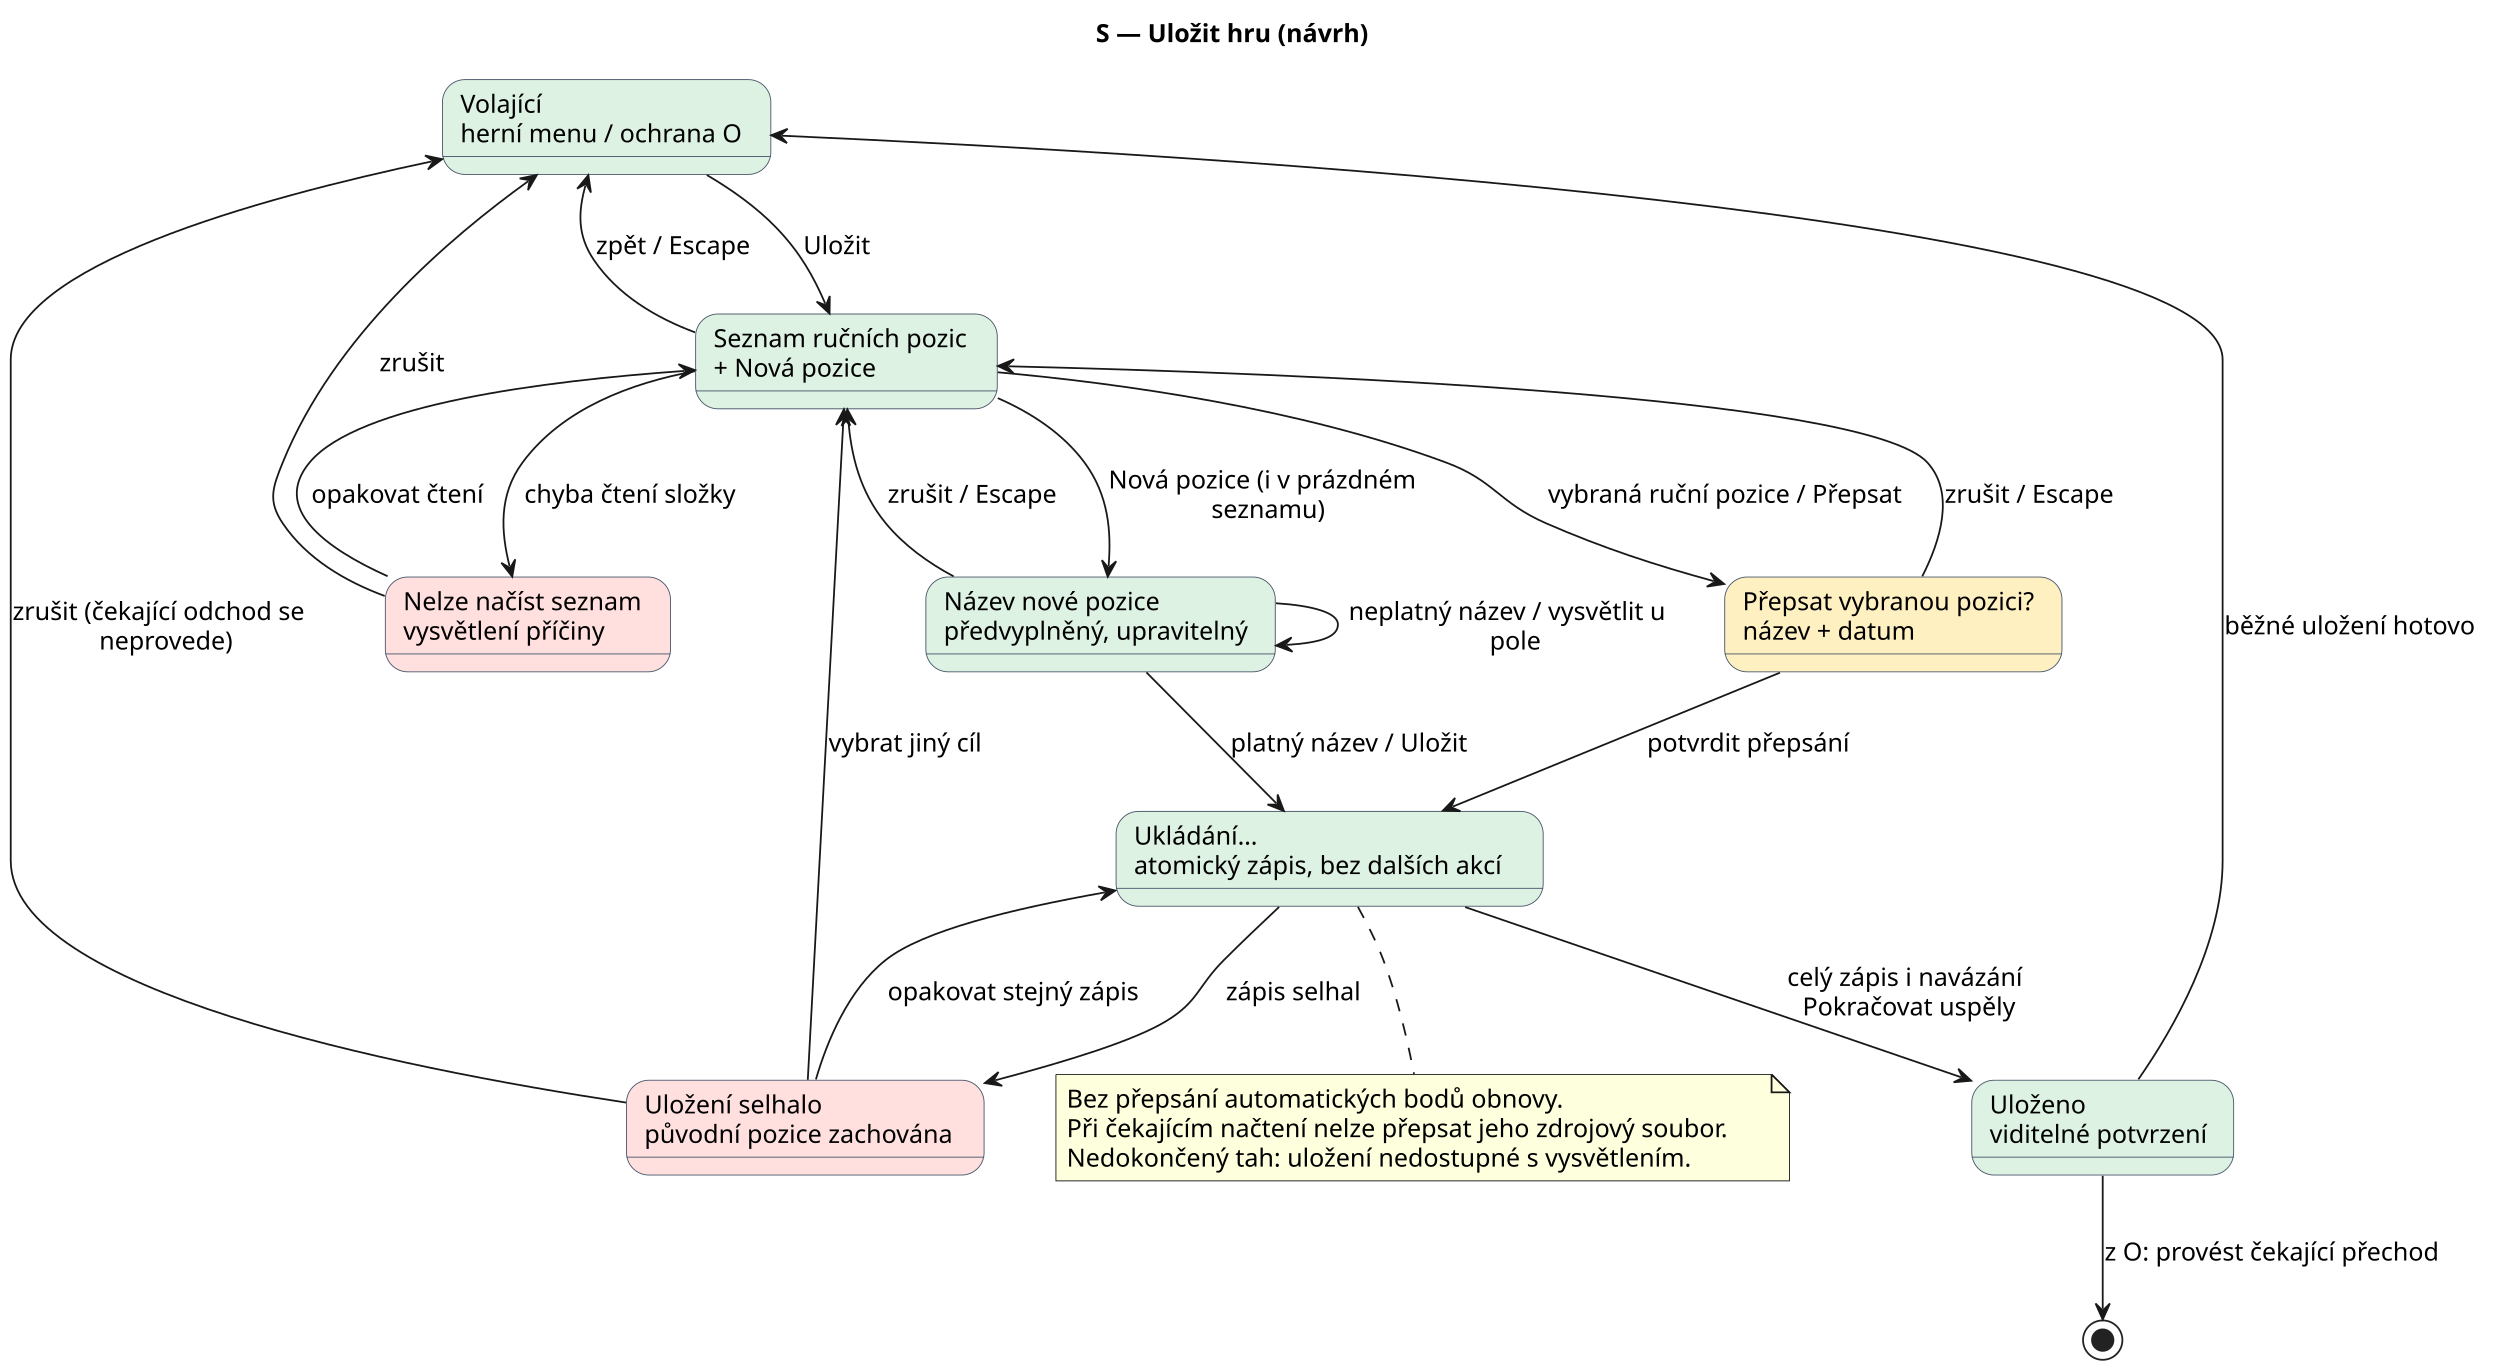
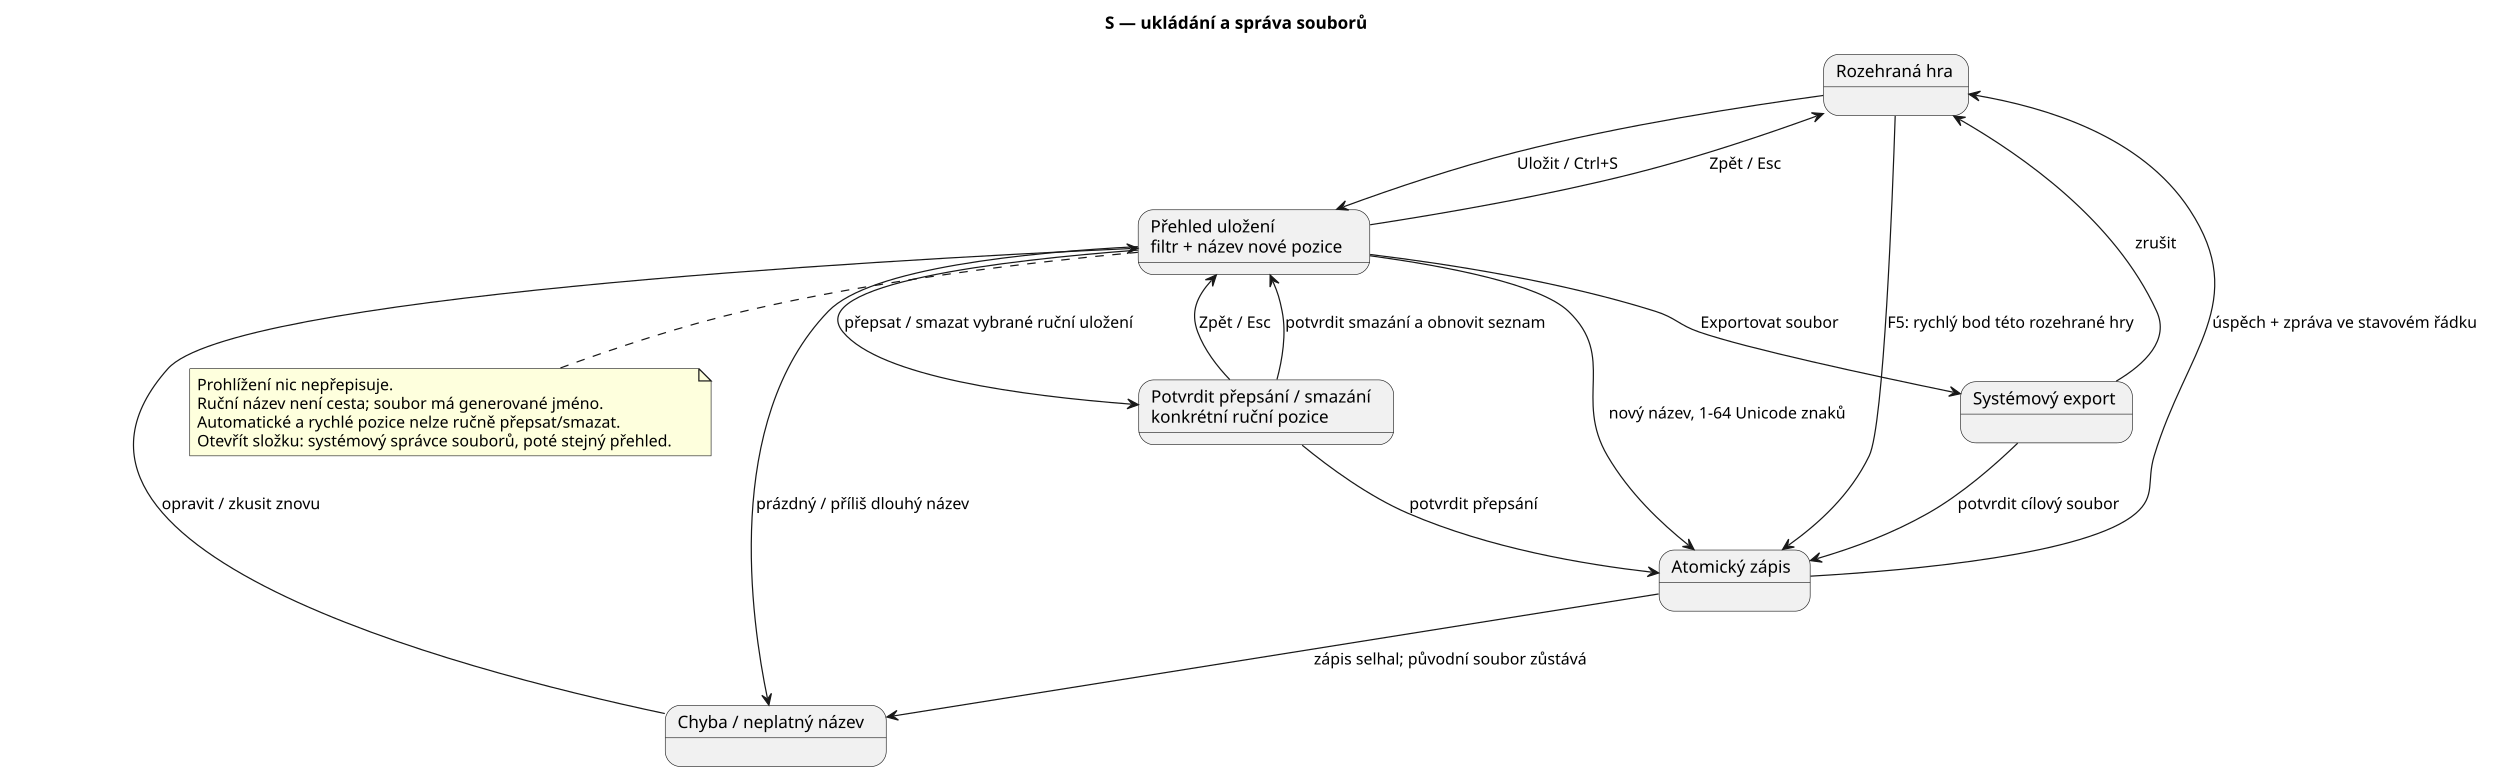
- <svg xmlns="http://www.w3.org/2000/svg" contentStyleType="text/css" data-diagram-type="STATE" height="765px" preserveAspectRatio="none" style="width:1397px;height:765px;background:#FFFFFF;" version="1.1" viewBox="0 0 1397 765" width="1397px" zoomAndPan="magnify">
+ <svg xmlns="http://www.w3.org/2000/svg" contentStyleType="text/css" data-diagram-type="STATE" height="632px" preserveAspectRatio="none" style="width:2044px;height:632px;background:#FFFFFF;" version="1.1" viewBox="0 0 2044 632" width="2044px" zoomAndPan="magnify">
  <defs />
  <g>
    <g class="title" data-source-line="1">
-       <text fill="#000000" font-family="sans-serif" font-size="14" font-weight="bold" lengthAdjust="spacing" textLength="159.175" x="612.337" y="23.535">S — Uložit hru (návrh)</text>
+       <text fill="#000000" font-family="sans-serif" font-size="14" font-weight="bold" lengthAdjust="spacing" textLength="223.542" x="903.417" y="23.535">S — ukládání a správa souborů</text>
    </g>
    <g>
-       <rect fill="#DDF2E3" height="52.977" rx="12.5" ry="12.5" style="stroke:#475569;stroke-width:0.5;" width="183.475" x="247.26" y="44.488" />
-       <line style="stroke:#475569;stroke-width:0.5;" x1="247.26" x2="430.735" y1="87.465" y2="87.465" />
-       <text fill="#000000" font-family="sans-serif" font-size="14" lengthAdjust="spacing" textLength="49.055" x="257.26" y="63.023">Volající</text>
-       <text fill="#000000" font-family="sans-serif" font-size="14" lengthAdjust="spacing" textLength="163.475" x="257.26" y="79.512">herní menu / ochrana O</text>
+       <rect fill="#F1F1F1" height="50" rx="12.5" ry="12.5" style="stroke:#181818;stroke-width:0.5;" width="118.424" x="1491.05" y="44.488" />
+       <line style="stroke:#181818;stroke-width:0.5;" x1="1491.05" x2="1609.474" y1="70.977" y2="70.977" />
+       <text fill="#000000" font-family="sans-serif" font-size="14" lengthAdjust="spacing" textLength="98.424" x="1501.05" y="63.023">Rozehraná hra</text>
    </g>
    <g>
-       <rect fill="#DDF2E3" height="52.977" rx="12.5" ry="12.5" style="stroke:#475569;stroke-width:0.5;" width="168.552" x="388.72" y="175.468" />
-       <line style="stroke:#475569;stroke-width:0.5;" x1="388.72" x2="557.272" y1="218.445" y2="218.445" />
-       <text fill="#000000" font-family="sans-serif" font-size="14" lengthAdjust="spacing" textLength="148.552" x="398.72" y="194.003">Seznam ručních pozic</text>
-       <text fill="#000000" font-family="sans-serif" font-size="14" lengthAdjust="spacing" textLength="98.362" x="398.72" y="210.492">+ Nová pozice</text>
+       <rect fill="#F1F1F1" height="52.977" rx="12.5" ry="12.5" style="stroke:#181818;stroke-width:0.5;" width="189.333" x="930.59" y="171.488" />
+       <line style="stroke:#181818;stroke-width:0.5;" x1="930.59" x2="1119.923" y1="214.465" y2="214.465" />
+       <text fill="#000000" font-family="sans-serif" font-size="14" lengthAdjust="spacing" textLength="104.939" x="940.59" y="190.023">Přehled uložení</text>
+       <text fill="#000000" font-family="sans-serif" font-size="14" lengthAdjust="spacing" textLength="169.333" x="940.59" y="206.512">filtr + název nové pozice</text>
    </g>
    <g>
-       <rect fill="#DDF2E3" height="52.977" rx="12.5" ry="12.5" style="stroke:#475569;stroke-width:0.5;" width="195.26" x="517.37" y="322.438" />
-       <line style="stroke:#475569;stroke-width:0.5;" x1="517.37" x2="712.63" y1="365.415" y2="365.415" />
-       <text fill="#000000" font-family="sans-serif" font-size="14" lengthAdjust="spacing" textLength="126.793" x="527.37" y="340.973">Název nové pozice</text>
-       <text fill="#000000" font-family="sans-serif" font-size="14" lengthAdjust="spacing" textLength="175.26" x="527.37" y="357.462">předvyplněný, upravitelný</text>
+       <rect fill="#F1F1F1" height="52.977" rx="12.5" ry="12.5" style="stroke:#181818;stroke-width:0.5;" width="208.46" x="931.03" y="310.598" />
+       <line style="stroke:#181818;stroke-width:0.5;" x1="931.03" x2="1139.49" y1="353.575" y2="353.575" />
+       <text fill="#000000" font-family="sans-serif" font-size="14" lengthAdjust="spacing" textLength="188.46" x="941.03" y="329.133">Potvrdit přepsání / smazání</text>
+       <text fill="#000000" font-family="sans-serif" font-size="14" lengthAdjust="spacing" textLength="152.79" x="941.03" y="345.622">konkrétní ruční pozice</text>
    </g>
    <g>
-       <rect fill="#FFF0C2" height="52.977" rx="12.5" ry="12.5" style="stroke:#475569;stroke-width:0.5;" width="188.458" x="963.77" y="322.438" />
-       <line style="stroke:#475569;stroke-width:0.5;" x1="963.77" x2="1152.228" y1="365.415" y2="365.415" />
-       <text fill="#000000" font-family="sans-serif" font-size="14" lengthAdjust="spacing" textLength="168.458" x="973.77" y="340.973">Přepsat vybranou pozici?</text>
-       <text fill="#000000" font-family="sans-serif" font-size="14" lengthAdjust="spacing" textLength="103.018" x="973.77" y="357.462">název + datum</text>
+       <rect fill="#F1F1F1" height="50" rx="12.5" ry="12.5" style="stroke:#181818;stroke-width:0.5;" width="123.462" x="1356.53" y="449.708" />
+       <line style="stroke:#181818;stroke-width:0.5;" x1="1356.53" x2="1479.992" y1="476.197" y2="476.197" />
+       <text fill="#000000" font-family="sans-serif" font-size="14" lengthAdjust="spacing" textLength="103.462" x="1366.53" y="468.243">Atomický zápis</text>
    </g>
    <g>
-       <rect fill="#DDF2E3" height="52.977" rx="12.5" ry="12.5" style="stroke:#475569;stroke-width:0.5;" width="238.654" x="623.67" y="453.418" />
-       <line style="stroke:#475569;stroke-width:0.5;" x1="623.67" x2="862.324" y1="496.395" y2="496.395" />
-       <text fill="#000000" font-family="sans-serif" font-size="14" lengthAdjust="spacing" textLength="72.939" x="633.67" y="471.953">Ukládání…</text>
-       <text fill="#000000" font-family="sans-serif" font-size="14" lengthAdjust="spacing" textLength="218.654" x="633.67" y="488.442">atomický zápis, bez dalších akcí</text>
+       <rect fill="#F1F1F1" height="50" rx="12.5" ry="12.5" style="stroke:#181818;stroke-width:0.5;" width="180.672" x="543.92" y="576.708" />
+       <line style="stroke:#181818;stroke-width:0.5;" x1="543.92" x2="724.592" y1="603.197" y2="603.197" />
+       <text fill="#000000" font-family="sans-serif" font-size="14" lengthAdjust="spacing" textLength="160.672" x="553.92" y="595.243">Chyba / neplatný název</text>
    </g>
    <g>
-       <rect fill="#FFE0DF" height="52.977" rx="12.5" ry="12.5" style="stroke:#475569;stroke-width:0.5;" width="199.819" x="350.09" y="603.638" />
-       <line style="stroke:#475569;stroke-width:0.5;" x1="350.09" x2="549.909" y1="646.615" y2="646.615" />
-       <text fill="#000000" font-family="sans-serif" font-size="14" lengthAdjust="spacing" textLength="103.387" x="360.09" y="622.173">Uložení selhalo</text>
-       <text fill="#000000" font-family="sans-serif" font-size="14" lengthAdjust="spacing" textLength="179.819" x="360.09" y="638.662">původní pozice zachována</text>
+       <rect fill="#F1F1F1" height="50" rx="12.5" ry="12.5" style="stroke:#181818;stroke-width:0.5;" width="140.449" x="1603.03" y="312.088" />
+       <line style="stroke:#181818;stroke-width:0.5;" x1="1603.03" x2="1743.479" y1="338.577" y2="338.577" />
+       <text fill="#000000" font-family="sans-serif" font-size="14" lengthAdjust="spacing" textLength="120.449" x="1613.03" y="330.623">Systémový export</text>
    </g>
-     <g>
-       <rect fill="#FFE0DF" height="52.977" rx="12.5" ry="12.5" style="stroke:#475569;stroke-width:0.5;" width="159.337" x="215.33" y="322.438" />
-       <line style="stroke:#475569;stroke-width:0.5;" x1="215.33" x2="374.667" y1="365.415" y2="365.415" />
-       <text fill="#000000" font-family="sans-serif" font-size="14" lengthAdjust="spacing" textLength="139.337" x="225.33" y="340.973">Nelze načíst seznam</text>
-       <text fill="#000000" font-family="sans-serif" font-size="14" lengthAdjust="spacing" textLength="116.799" x="225.33" y="357.462">vysvětlení příčiny</text>
+     <g class="entity" data-qualified-name="GMN2" data-source-line="26" id="ent0003">
+       <path d="M155.12,301.468 L155.12,372.711 L581.393,372.711 L581.393,311.468 L571.393,301.468 L155.12,301.468" fill="#FEFFDD" style="stroke:#181818;stroke-width:0.5;" />
+       <path d="M571.393,301.468 L571.393,311.468 L581.393,311.468 L571.393,301.468" fill="#FEFFDD" style="stroke:#181818;stroke-width:1;" />
+       <text fill="#000000" font-family="sans-serif" font-size="13" lengthAdjust="spacing" textLength="167.305" x="161.12" y="319.037">Prohlížení nic nepřepisuje.</text>
+       <text fill="#000000" font-family="sans-serif" font-size="13" lengthAdjust="spacing" textLength="344.221" x="161.12" y="334.347">Ruční název není cesta; soubor má generované jméno.</text>
+       <text fill="#000000" font-family="sans-serif" font-size="13" lengthAdjust="spacing" textLength="363.378" x="161.12" y="349.658">Automatické a rychlé pozice nelze ručně přepsat/smazat.</text>
+       <text fill="#000000" font-family="sans-serif" font-size="13" lengthAdjust="spacing" textLength="405.272" x="161.12" y="364.968">Otevřít složku: systémový správce souborů, poté stejný přehled.</text>
    </g>
-     <g>
-       <rect fill="#DDF2E3" height="52.977" rx="12.5" ry="12.5" style="stroke:#475569;stroke-width:0.5;" width="146.335" x="1101.83" y="603.638" />
-       <line style="stroke:#475569;stroke-width:0.5;" x1="1101.83" x2="1248.165" y1="646.615" y2="646.615" />
-       <text fill="#000000" font-family="sans-serif" font-size="14" lengthAdjust="spacing" textLength="55.46" x="1111.83" y="622.173">Uloženo</text>
-       <text fill="#000000" font-family="sans-serif" font-size="14" lengthAdjust="spacing" textLength="126.335" x="1111.83" y="638.662">viditelné potvrzení</text>
+     <g class="link" data-entity-1="ent0002" data-entity-2="ent0003" data-link-type="dependency" data-source-line="10" id="lnk2">
+       <path d="M1490.64,78.048 C1427.61,86.688 1325.56,102.518 1239.26,124.488 C1189.46,137.168 1140.226,153.79 1098.516,169.02" fill="none" id="Game-to-List" style="stroke:#181818;stroke-width:1;" />
+       <polygon fill="#181818" points="1092.88,171.078,1102.706,171.749,1097.577,169.363,1099.962,164.234,1092.88,171.078" style="stroke:#181818;stroke-width:1;" />
+       <text fill="#000000" font-family="sans-serif" font-size="13" lengthAdjust="spacing" textLength="92.136" x="1240.26" y="138.057">Uložit / Ctrl+S</text>
    </g>
-     <ellipse cx="1175" cy="748.858" fill="none" rx="11" ry="11" style="stroke:#222222;stroke-width:1;" />
-     <ellipse cx="1175" cy="748.858" fill="#222222" rx="6" ry="6" style="stroke:#222222;stroke-width:1;" />
-     <g class="entity" data-qualified-name="GMN2" data-source-line="39" id="ent0003">
-       <path d="M590.05,600.398 L590.05,659.863 L999.953,659.863 L999.953,610.398 L989.953,600.398 L590.05,600.398" fill="#FEFFDD" style="stroke:#181818;stroke-width:0.5;" />
-       <path d="M989.953,600.398 L989.953,610.398 L999.953,610.398 L989.953,600.398" fill="#FEFFDD" style="stroke:#181818;stroke-width:1;" />
-       <text fill="#000000" font-family="sans-serif" font-size="14" lengthAdjust="spacing" textLength="287.82" x="596.05" y="618.933">Bez přepsání automatických bodů obnovy.</text>
-       <text fill="#000000" font-family="sans-serif" font-size="14" lengthAdjust="spacing" textLength="388.903" x="596.05" y="635.422">Při čekajícím načtení nelze přepsat jeho zdrojový soubor.</text>
-       <text fill="#000000" font-family="sans-serif" font-size="14" lengthAdjust="spacing" textLength="361.587" x="596.05" y="651.91">Nedokončený tah: uložení nedostupné s vysvětlením.</text>
+     <g class="link" data-entity-1="ent0003" data-entity-2="ent0002" data-link-type="dependency" data-source-line="11" id="lnk3">
+       <path d="M1120.23,183.768 C1182.45,174.218 1265.27,159.788 1337.26,141.488 C1389.96,128.098 1442.828,110.26 1485.168,94.94" fill="none" id="List-to-Game" style="stroke:#181818;stroke-width:1;" />
+       <polygon fill="#181818" points="1490.81,92.898,1480.986,92.199,1486.108,94.6,1483.708,99.722,1490.81,92.898" style="stroke:#181818;stroke-width:1;" />
+       <text fill="#000000" font-family="sans-serif" font-size="13" lengthAdjust="spacing" textLength="63.521" x="1397.55" y="138.057">Zpět / Esc</text>
    </g>
-     <g class="link" data-entity-1="ent0002" data-entity-2="ent0003" data-link-type="dependency" data-source-line="19" id="lnk2">
-       <path d="M394.98,97.788 C408.84,105.938 422.89,115.888 434,127.468 C447.1,141.108 454.638,154.527 461.188,169.747" fill="none" id="Caller-to-List" style="stroke:#181818;stroke-width:1;" />
-       <polygon fill="#181818" points="463.56,175.258,463.676,165.41,461.584,170.666,456.328,168.572,463.56,175.258" style="stroke:#181818;stroke-width:1;" />
-       <text fill="#000000" font-family="sans-serif" font-size="14" lengthAdjust="spacing" textLength="39.655" x="448.89" y="142.003">Uložit</text>
+     <g class="link" data-entity-1="ent0003" data-entity-2="ent0005" data-link-type="dependency" data-source-line="12" id="lnk4">
+       <path d="M1120.12,209.098 C1183.33,217.728 1258.92,232.308 1282.26,254.468 C1321.74,291.958 1286.63,325.798 1314.26,372.708 C1332.26,403.288 1357.306,427.056 1380.376,445.626" fill="none" id="List-to-Write" style="stroke:#181818;stroke-width:1;" />
+       <polygon fill="#181818" points="1385.05,449.388,1380.547,440.629,1381.155,446.253,1375.531,446.861,1385.05,449.388" style="stroke:#181818;stroke-width:1;" />
+       <text fill="#000000" font-family="sans-serif" font-size="13" lengthAdjust="spacing" textLength="208.26" x="1315.26" y="342.157">nový název, 1-64 Unicode znaků</text>
    </g>
-     <g class="link" data-entity-1="ent0003" data-entity-2="ent0002" data-link-type="dependency" data-source-line="20" id="lnk3">
-       <path d="M388.47,185.758 C366.47,177.558 345.25,164.918 332,145.468 C322.62,131.698 322.963,118.739 327.163,103.629" fill="none" id="List-to-Caller" style="stroke:#181818;stroke-width:1;" />
-       <polygon fill="#181818" points="328.77,97.848,322.506,105.448,327.431,102.666,330.214,107.591,328.77,97.848" style="stroke:#181818;stroke-width:1;" />
-       <text fill="#000000" font-family="sans-serif" font-size="14" lengthAdjust="spacing" textLength="92.312" x="333" y="142.003">zpět / Escape</text>
+     <g class="link" data-entity-1="ent0003" data-entity-2="ent0006" data-link-type="dependency" data-source-line="13" id="lnk5">
+       <path d="M930.34,201.638 C839.5,206.308 711.37,219.158 677.26,254.468 C590.56,344.208 614.327,507.844 627.398,570.644" fill="none" id="List-to-Error" style="stroke:#181818;stroke-width:1;" />
+       <polygon fill="#181818" points="628.62,576.518,630.702,566.892,627.601,571.623,622.87,568.522,628.62,576.518" style="stroke:#181818;stroke-width:1;" />
+       <text fill="#000000" font-family="sans-serif" font-size="13" lengthAdjust="spacing" textLength="185.371" x="618.16" y="416.277">prázdný / příliš dlouhý název</text>
    </g>
-     <g class="link" data-entity-1="ent0003" data-entity-2="ent0008" data-link-type="dependency" data-source-line="21" id="lnk4">
-       <path d="M388.27,207.418 C352.6,214.018 314.28,228.308 292,258.438 C278.6,276.568 279.871,297.051 284.771,316.451" fill="none" id="List-to-ListError" style="stroke:#181818;stroke-width:1;" />
-       <polygon fill="#181818" points="286.24,322.268,287.914,312.563,285.016,317.421,280.158,314.522,286.24,322.268" style="stroke:#181818;stroke-width:1;" />
-       <text fill="#000000" font-family="sans-serif" font-size="14" lengthAdjust="spacing" textLength="124.824" x="293" y="280.973">chyba čtení složky</text>
+     <g class="link" data-entity-1="ent0006" data-entity-2="ent0003" data-link-type="dependency" data-source-line="14" id="lnk6">
+       <path d="M543.52,583.398 C367.06,545.998 6,448.918 137.26,301.468 C189.37,242.928 706.136,213.234 924.356,203.194" fill="none" id="Error-to-List" style="stroke:#181818;stroke-width:1;" />
+       <polygon fill="#181818" points="930.35,202.918,921.176,199.336,925.355,203.148,921.543,207.328,930.35,202.918" style="stroke:#181818;stroke-width:1;" />
+       <text fill="#000000" font-family="sans-serif" font-size="13" lengthAdjust="spacing" textLength="139.839" x="132.17" y="416.277">opravit / zkusit znovu</text>
    </g>
-     <g class="link" data-entity-1="ent0008" data-entity-2="ent0003" data-link-type="dependency" data-source-line="22" id="lnk5">
-       <path d="M216.61,322.008 C181.29,306.138 151.75,283.988 173,258.438 C199.97,226.018 303.495,212.884 382.415,207.274" fill="none" id="ListError-to-List" style="stroke:#181818;stroke-width:1;" />
-       <polygon fill="#181818" points="388.4,206.848,379.139,203.496,383.413,207.203,379.706,211.476,388.4,206.848" style="stroke:#181818;stroke-width:1;" />
-       <text fill="#000000" font-family="sans-serif" font-size="14" lengthAdjust="spacing" textLength="99.511" x="174" y="280.973">opakovat čtení</text>
+     <g class="link" data-entity-1="ent0003" data-entity-2="ent0004" data-link-type="dependency" data-source-line="15" id="lnk7">
+       <path d="M930.36,204.478 C819.89,212.778 656.42,231.928 689.26,271.468 C719.56,307.958 834.378,323.499 924.768,330.439" fill="none" id="List-to-Confirm" style="stroke:#181818;stroke-width:1;" />
+       <polygon fill="#181818" points="930.75,330.898,922.083,326.221,925.765,330.515,921.47,334.198,930.75,330.898" style="stroke:#181818;stroke-width:1;" />
+       <text fill="#000000" font-family="sans-serif" font-size="13" lengthAdjust="spacing" textLength="248.13" x="690.26" y="268.037">přepsat / smazat vybrané ruční uložení</text>
    </g>
-     <g class="link" data-entity-1="ent0008" data-entity-2="ent0002" data-link-type="dependency" data-source-line="23" id="lnk6">
-       <path d="M214.97,333.028 C192.83,324.828 171.27,312.128 158,292.438 C149.56,279.908 152.32,272.448 158,258.438 C186.57,187.988 251.071,133.005 295.161,101.254" fill="none" id="ListError-to-Caller" style="stroke:#181818;stroke-width:1;" />
-       <polygon fill="#181818" points="300.03,97.748,290.389,99.762,295.973,100.67,295.064,106.254,300.03,97.748" style="stroke:#181818;stroke-width:1;" />
-       <text fill="#000000" font-family="sans-serif" font-size="14" lengthAdjust="spacing" textLength="38.862" x="212.01" y="207.483">zrušit</text>
+     <g class="link" data-entity-1="ent0004" data-entity-2="ent0003" data-link-type="dependency" data-source-line="16" id="lnk8">
+       <path d="M1005.48,310.408 C995.1,299.568 984.7,286.068 979.26,271.468 C973.06,254.848 978.543,242.475 990.493,229.215" fill="none" id="Confirm-to-List" style="stroke:#181818;stroke-width:1;" />
+       <polygon fill="#181818" points="994.51,224.758,985.514,228.766,991.163,228.472,991.456,234.122,994.51,224.758" style="stroke:#181818;stroke-width:1;" />
+       <text fill="#000000" font-family="sans-serif" font-size="13" lengthAdjust="spacing" textLength="63.521" x="980.26" y="268.037">Zpět / Esc</text>
    </g>
-     <g class="link" data-entity-1="ent0003" data-entity-2="ent0004" data-link-type="dependency" data-source-line="24" id="lnk7">
-       <path d="M557.56,222.468 C576.19,230.628 593.93,242.158 606,258.438 C619.48,276.628 621.067,296.938 619.487,316.328" fill="none" id="List-to-Name" style="stroke:#181818;stroke-width:1;" />
-       <polygon fill="#181818" points="619,322.308,623.718,313.663,619.406,317.325,615.744,313.013,619,322.308" style="stroke:#181818;stroke-width:1;" />
-       <text fill="#000000" font-family="sans-serif" font-size="14" lengthAdjust="spacing" textLength="180.606" x="619.44" y="272.973">Nová pozice (i v prázdném</text>
-       <text fill="#000000" font-family="sans-serif" font-size="14" lengthAdjust="spacing" textLength="65.693" x="676.896" y="289.462">seznamu)</text>
+     <g class="link" data-entity-1="ent0004" data-entity-2="ent0003" data-link-type="dependency" data-source-line="17" id="lnk9">
+       <path d="M1044.05,310.268 C1048.38,294.158 1051.95,273.038 1048.26,254.468 C1046.26,244.438 1044.817,239.459 1040.847,230.349" fill="none" id="Confirm-to-List-1" style="stroke:#181818;stroke-width:1;" />
+       <polygon fill="#181818" points="1038.45,224.848,1038.379,234.697,1040.447,229.432,1045.712,231.501,1038.45,224.848" style="stroke:#181818;stroke-width:1;" />
+       <text fill="#000000" font-family="sans-serif" font-size="13" lengthAdjust="spacing" textLength="222.187" x="1050.79" y="268.037">potvrdit smazání a obnovit seznam</text>
    </g>
-     <g class="link" data-entity-1="ent0004" data-entity-2="ent0003" data-link-type="dependency" data-source-line="26" id="lnk9">
-       <path d="M532.89,322.088 C518.63,314.468 505.15,304.748 495,292.438 C480.24,274.538 475.657,254.187 474.007,234.717" fill="none" id="Name-to-List" style="stroke:#181818;stroke-width:1;" />
-       <polygon fill="#181818" points="473.5,228.738,470.274,238.044,473.922,233.72,478.246,237.368,473.5,228.738" style="stroke:#181818;stroke-width:1;" />
-       <text fill="#000000" font-family="sans-serif" font-size="14" lengthAdjust="spacing" textLength="101.302" x="496" y="280.973">zrušit / Escape</text>
+     <g class="link" data-entity-1="ent0004" data-entity-2="ent0005" data-link-type="dependency" data-source-line="18" id="lnk10">
+       <path d="M1064.67,364.008 C1086.96,382.288 1119.14,405.888 1151.26,419.708 C1217.94,448.398 1294.689,461.415 1350.229,467.785" fill="none" id="Confirm-to-Write" style="stroke:#181818;stroke-width:1;" />
+       <polygon fill="#181818" points="1356.19,468.468,1347.704,463.469,1351.223,467.899,1346.793,471.417,1356.19,468.468" style="stroke:#181818;stroke-width:1;" />
+       <text fill="#000000" font-family="sans-serif" font-size="13" lengthAdjust="spacing" textLength="108.551" x="1152.26" y="416.277">potvrdit přepsání</text>
    </g>
-     <g class="link" data-entity-1="ent0004" data-entity-2="ent0004" data-link-type="dependency" data-source-line="25" id="lnk8">
-       <path d="M713.04,337.098 C733.18,338.368 747.63,342.308 747.63,348.928 C747.63,355.548 739.168,359.111 719.028,360.381" fill="none" id="Name-to-Name" style="stroke:#181818;stroke-width:1;" />
-       <polygon fill="#181818" points="713.04,360.758,722.274,364.184,718.03,360.444,721.77,356.2,713.04,360.758" style="stroke:#181818;stroke-width:1;" />
-       <text fill="#000000" font-family="sans-serif" font-size="14" lengthAdjust="spacing" textLength="186.867" x="753.63" y="346.463">neplatný název / vysvětlit u</text>
-       <text fill="#000000" font-family="sans-serif" font-size="14" lengthAdjust="spacing" textLength="29.258" x="832.435" y="362.952">pole</text>
+     <g class="link" data-entity-1="ent0005" data-entity-2="ent0006" data-link-type="dependency" data-source-line="19" id="lnk11">
+       <path d="M1356.08,485.618 C1218.19,507.608 892.125,559.594 730.975,585.284" fill="none" id="Write-to-Error" style="stroke:#181818;stroke-width:1;" />
+       <polygon fill="#181818" points="725.05,586.228,734.567,588.761,729.988,585.441,733.308,580.861,725.05,586.228" style="stroke:#181818;stroke-width:1;" />
+       <text fill="#000000" font-family="sans-serif" font-size="13" lengthAdjust="spacing" textLength="233.632" x="1074.2" y="543.277">zápis selhal; původní soubor zůstává</text>
    </g>
-     <g class="link" data-entity-1="ent0004" data-entity-2="ent0006" data-link-type="dependency" data-source-line="27" id="lnk10">
-       <path d="M640.6,375.718 C662.92,398.218 690.913,426.42 713.223,448.9" fill="none" id="Name-to-Writing" style="stroke:#181818;stroke-width:1;" />
-       <polygon fill="#181818" points="717.45,453.158,713.949,443.952,713.928,449.609,708.271,449.588,717.45,453.158" style="stroke:#181818;stroke-width:1;" />
-       <text fill="#000000" font-family="sans-serif" font-size="14" lengthAdjust="spacing" textLength="141.606" x="687.66" y="419.953">platný název / Uložit</text>
+     <g class="link" data-entity-1="ent0005" data-entity-2="ent0002" data-link-type="dependency" data-source-line="20" id="lnk12">
+       <path d="M1480.23,471.078 C1564,466.278 1707.39,453.288 1746.26,419.708 C1762.85,405.378 1754.9,393.698 1761.26,372.708 C1787.44,286.228 1839.79,247.058 1790.26,171.488 C1750.67,111.088 1672.945,87.747 1615.655,77.977" fill="none" id="Write-to-Game" style="stroke:#181818;stroke-width:1;" />
+       <polygon fill="#181818" points="1609.74,76.968,1617.939,82.424,1614.669,77.809,1619.284,74.538,1609.74,76.968" style="stroke:#181818;stroke-width:1;" />
+       <text fill="#000000" font-family="sans-serif" font-size="13" lengthAdjust="spacing" textLength="227.595" x="1808.78" y="268.037">úspěch + zpráva ve stavovém řádku</text>
    </g>
-     <g class="link" data-entity-1="ent0003" data-entity-2="ent0005" data-link-type="dependency" data-source-line="28" id="lnk11">
-       <path d="M557.53,208.028 C626.67,214.268 726.05,228.068 808,258.438 C835.3,268.558 837.32,280.778 864,292.438 C895.46,306.188 925.471,315.97 957.681,324.75" fill="none" id="List-to-Overwrite" style="stroke:#181818;stroke-width:1;" />
-       <polygon fill="#181818" points="963.47,326.328,955.839,320.102,958.646,325.013,953.735,327.821,963.47,326.328" style="stroke:#181818;stroke-width:1;" />
-       <text fill="#000000" font-family="sans-serif" font-size="14" lengthAdjust="spacing" textLength="207.273" x="865" y="280.973">vybraná ruční pozice / Přepsat</text>
+     <g class="link" data-entity-1="ent0002" data-entity-2="ent0005" data-link-type="dependency" data-source-line="24" id="lnk16">
+       <path d="M1549.51,94.808 C1547.31,162.188 1540.22,347.958 1528.26,372.708 C1512.8,404.688 1487.255,427.86 1462.314,445.76" fill="none" id="Game-to-Write" style="stroke:#181818;stroke-width:1;" />
+       <polygon fill="#181818" points="1457.44,449.258,1467.084,447.26,1461.502,446.343,1462.419,440.761,1457.44,449.258" style="stroke:#181818;stroke-width:1;" />
+       <text fill="#000000" font-family="sans-serif" font-size="13" lengthAdjust="spacing" textLength="210.615" x="1543.13" y="268.037">F5: rychlý bod této rozehrané hry</text>
    </g>
-     <g class="link" data-entity-1="ent0005" data-entity-2="ent0003" data-link-type="dependency" data-source-line="29" id="lnk12">
-       <path d="M1074.17,322.048 C1084.25,302.268 1092.63,275.568 1077,258.438 C1042.69,220.828 721.578,208.524 563.588,204.684" fill="none" id="Overwrite-to-List" style="stroke:#181818;stroke-width:1;" />
-       <polygon fill="#181818" points="557.59,204.538,566.49,208.756,562.588,204.66,566.684,200.758,557.59,204.538" style="stroke:#181818;stroke-width:1;" />
-       <text fill="#000000" font-family="sans-serif" font-size="14" lengthAdjust="spacing" textLength="101.302" x="1086.65" y="280.973">zrušit / Escape</text>
+     <g class="link" data-entity-1="ent0003" data-entity-2="ent0007" data-link-type="dependency" data-source-line="21" id="lnk13">
+       <path d="M1120.18,208.078 C1186.55,216.118 1276.67,230.408 1353.26,254.468 C1370.14,259.768 1372.53,265.688 1389.26,271.468 C1428.09,284.878 1526.184,306.087 1596.944,320.677" fill="none" id="List-to-Export" style="stroke:#181818;stroke-width:1;" />
+       <polygon fill="#181818" points="1602.82,321.888,1594.813,316.153,1597.923,320.879,1593.198,323.988,1602.82,321.888" style="stroke:#181818;stroke-width:1;" />
+       <text fill="#000000" font-family="sans-serif" font-size="13" lengthAdjust="spacing" textLength="116.403" x="1390.26" y="268.037">Exportovat soubor</text>
    </g>
-     <g class="link" data-entity-1="ent0005" data-entity-2="ent0006" data-link-type="dependency" data-source-line="30" id="lnk13">
-       <path d="M994.63,375.878 C939.84,398.308 866.583,428.305 811.813,450.725" fill="none" id="Overwrite-to-Writing" style="stroke:#181818;stroke-width:1;" />
-       <polygon fill="#181818" points="806.26,452.998,816.105,453.291,810.887,451.104,813.074,445.887,806.26,452.998" style="stroke:#181818;stroke-width:1;" />
-       <text fill="#000000" font-family="sans-serif" font-size="14" lengthAdjust="spacing" textLength="116.901" x="920.36" y="419.953">potvrdit přepsání</text>
+     <g class="link" data-entity-1="ent0007" data-entity-2="ent0002" data-link-type="dependency" data-source-line="22" id="lnk14">
+       <path d="M1730.22,311.648 C1754.03,297.498 1773.97,277.868 1763.26,254.468 C1729.3,180.268 1654.201,127.57 1602.481,97.82" fill="none" id="Export-to-Game" style="stroke:#181818;stroke-width:1;" />
+       <polygon fill="#181818" points="1597.28,94.828,1603.087,102.783,1601.614,97.321,1607.076,95.849,1597.28,94.828" style="stroke:#181818;stroke-width:1;" />
+       <text fill="#000000" font-family="sans-serif" font-size="13" lengthAdjust="spacing" textLength="36.086" x="1745.64" y="203.047">zrušit</text>
    </g>
-     <g class="link" data-entity-1="ent0006" data-entity-2="ent0007" data-link-type="dependency" data-source-line="31" id="lnk14">
-       <path d="M714.75,506.808 C704.9,516.028 693.85,526.548 684,536.398 C669.32,551.068 669.7,559.558 652,570.398 C634.13,581.338 597.491,592.735 556.101,603.675" fill="none" id="Writing-to-Error" style="stroke:#181818;stroke-width:1;" />
-       <polygon fill="#181818" points="550.3,605.208,560.023,606.776,555.134,603.931,557.979,599.041,550.3,605.208" style="stroke:#181818;stroke-width:1;" />
-       <text fill="#000000" font-family="sans-serif" font-size="14" lengthAdjust="spacing" textLength="79.632" x="685" y="558.933">zápis selhal</text>
+     <g class="link" data-entity-1="ent0007" data-entity-2="ent0005" data-link-type="dependency" data-source-line="23" id="lnk15">
+       <path d="M1649.65,362.328 C1631.09,380.238 1603.85,404.118 1576.26,419.708 C1546.35,436.608 1516.034,447.739 1485.904,456.639" fill="none" id="Export-to-Write" style="stroke:#181818;stroke-width:1;" />
+       <polygon fill="#181818" points="1480.15,458.338,1489.915,459.625,1484.945,456.922,1487.648,451.953,1480.15,458.338" style="stroke:#181818;stroke-width:1;" />
+       <text fill="#000000" font-family="sans-serif" font-size="13" lengthAdjust="spacing" textLength="137.954" x="1600.52" y="416.277">potvrdit cílový soubor</text>
    </g>
-     <g class="link" data-entity-1="ent0007" data-entity-2="ent0006" data-link-type="dependency" data-source-line="32" id="lnk15">
-       <path d="M455.93,603.168 C462.12,582.028 473.95,553.048 495,536.398 C515.54,520.138 564.482,508.067 617.382,498.677" fill="none" id="Error-to-Writing" style="stroke:#181818;stroke-width:1;" />
-       <polygon fill="#181818" points="623.29,497.628,613.729,495.263,618.367,498.502,615.128,503.14,623.29,497.628" style="stroke:#181818;stroke-width:1;" />
-       <text fill="#000000" font-family="sans-serif" font-size="14" lengthAdjust="spacing" textLength="147.185" x="496" y="558.933">opakovat stejný zápis</text>
-     </g>
-     <g class="link" data-entity-1="ent0007" data-entity-2="ent0003" data-link-type="dependency" data-source-line="33" id="lnk16">
-       <path d="M451.39,603.388 C455.49,527.408 467.187,310.59 471.287,234.64" fill="none" id="Error-to-List" style="stroke:#181818;stroke-width:1;" />
-       <polygon fill="#181818" points="471.61,228.648,467.131,237.42,471.341,233.641,475.119,237.851,471.61,228.648" style="stroke:#181818;stroke-width:1;" />
-       <text fill="#000000" font-family="sans-serif" font-size="14" lengthAdjust="spacing" textLength="90.501" x="463.03" y="419.953">vybrat jiný cíl</text>
-     </g>
-     <g class="link" data-entity-1="ent0007" data-entity-2="ent0002" data-link-type="dependency" data-source-line="34" id="lnk17">
-       <path d="M349.8,616.118 C218.85,596.268 6,552.928 6,480.908 C6,200.948 6,200.948 6,200.948 C6,149.028 142.69,111.082 241.25,90.192" fill="none" id="Error-to-Caller" style="stroke:#181818;stroke-width:1;" />
-       <polygon fill="#181818" points="247.12,88.948,237.486,86.901,242.229,89.985,239.145,94.728,247.12,88.948" style="stroke:#181818;stroke-width:1;" />
-       <text fill="#000000" font-family="sans-serif" font-size="14" lengthAdjust="spacing" textLength="172.731" x="7" y="346.463">zrušit (čekající odchod se</text>
-       <text fill="#000000" font-family="sans-serif" font-size="14" lengthAdjust="spacing" textLength="75.838" x="55.446" y="362.952">neprovede)</text>
-     </g>
-     <g class="link" data-entity-1="ent0006" data-entity-2="ent0009" data-link-type="dependency" data-source-line="35" id="lnk18">
-       <path d="M818.74,506.888 C898.36,534.208 1017.075,574.941 1095.835,601.961" fill="none" id="Writing-to-Done" style="stroke:#181818;stroke-width:1;" />
-       <polygon fill="#181818" points="1101.51,603.908,1094.295,597.204,1096.781,602.286,1091.699,604.771,1101.51,603.908" style="stroke:#181818;stroke-width:1;" />
-       <text fill="#000000" font-family="sans-serif" font-size="14" lengthAdjust="spacing" textLength="139.31" x="998.69" y="550.933">celý zápis i navázání</text>
-       <text fill="#000000" font-family="sans-serif" font-size="14" lengthAdjust="spacing" textLength="122.192" x="1007.249" y="567.422">Pokračovat uspěly</text>
-     </g>
-     <g class="link" data-entity-1="ent0009" data-entity-2="ent0002" data-link-type="dependency" data-source-line="36" id="lnk19">
-       <path d="M1194.92,603.138 C1214.67,574.728 1242,527.078 1242,480.908 C1242,200.948 1242,200.948 1242,200.948 C1242,119.638 666.824,86.055 436.964,75.835" fill="none" id="Done-to-Caller" style="stroke:#181818;stroke-width:1;" />
-       <polygon fill="#181818" points="430.97,75.568,439.783,79.964,435.965,75.79,440.139,71.972,430.97,75.568" style="stroke:#181818;stroke-width:1;" />
-       <text fill="#000000" font-family="sans-serif" font-size="14" lengthAdjust="spacing" textLength="146.85" x="1243" y="354.463">běžné uložení hotovo</text>
-     </g>
-     <g class="link" data-entity-1="ent0009" data-entity-2="ent0020" data-link-type="dependency" data-source-line="37" id="lnk21">
-       <path d="M1175,657.028 C1175,682.288 1175,713.428 1175,731.388" fill="none" id="Done-to-*end*" style="stroke:#181818;stroke-width:1;" />
-       <polygon fill="#181818" points="1175,737.388,1179,728.388,1175,732.388,1171,728.388,1175,737.388" style="stroke:#181818;stroke-width:1;" />
-       <text fill="#000000" font-family="sans-serif" font-size="14" lengthAdjust="spacing" textLength="197.627" x="1176" y="704.393">z O: provést čekající přechod</text>
-     </g>
-     <g class="link" data-entity-1="ent0006" data-entity-2="ent0003" data-link-type="association" data-source-line="39" id="lnk4">
-       <path d="M758.81,506.768 C763.88,515.888 769.18,526.368 773,536.398 C780.9,557.108 786.56,581.548 790.16,600.128" fill="none" id="Writing-GMN2" style="stroke:#181818;stroke-width:1;stroke-dasharray:7,7;" />
+     <g class="link" data-entity-1="ent0003" data-entity-2="ent0003" data-link-type="association" data-source-line="26" id="lnk4">
+       <path d="M930.32,206.288 C845.17,214.098 717.23,228.948 608.26,254.468 C557.48,266.358 502.29,284.728 457.65,301.038" fill="none" id="List-GMN2" style="stroke:#181818;stroke-width:1;stroke-dasharray:7,7;" />
    </g>
  </g>
</svg>
